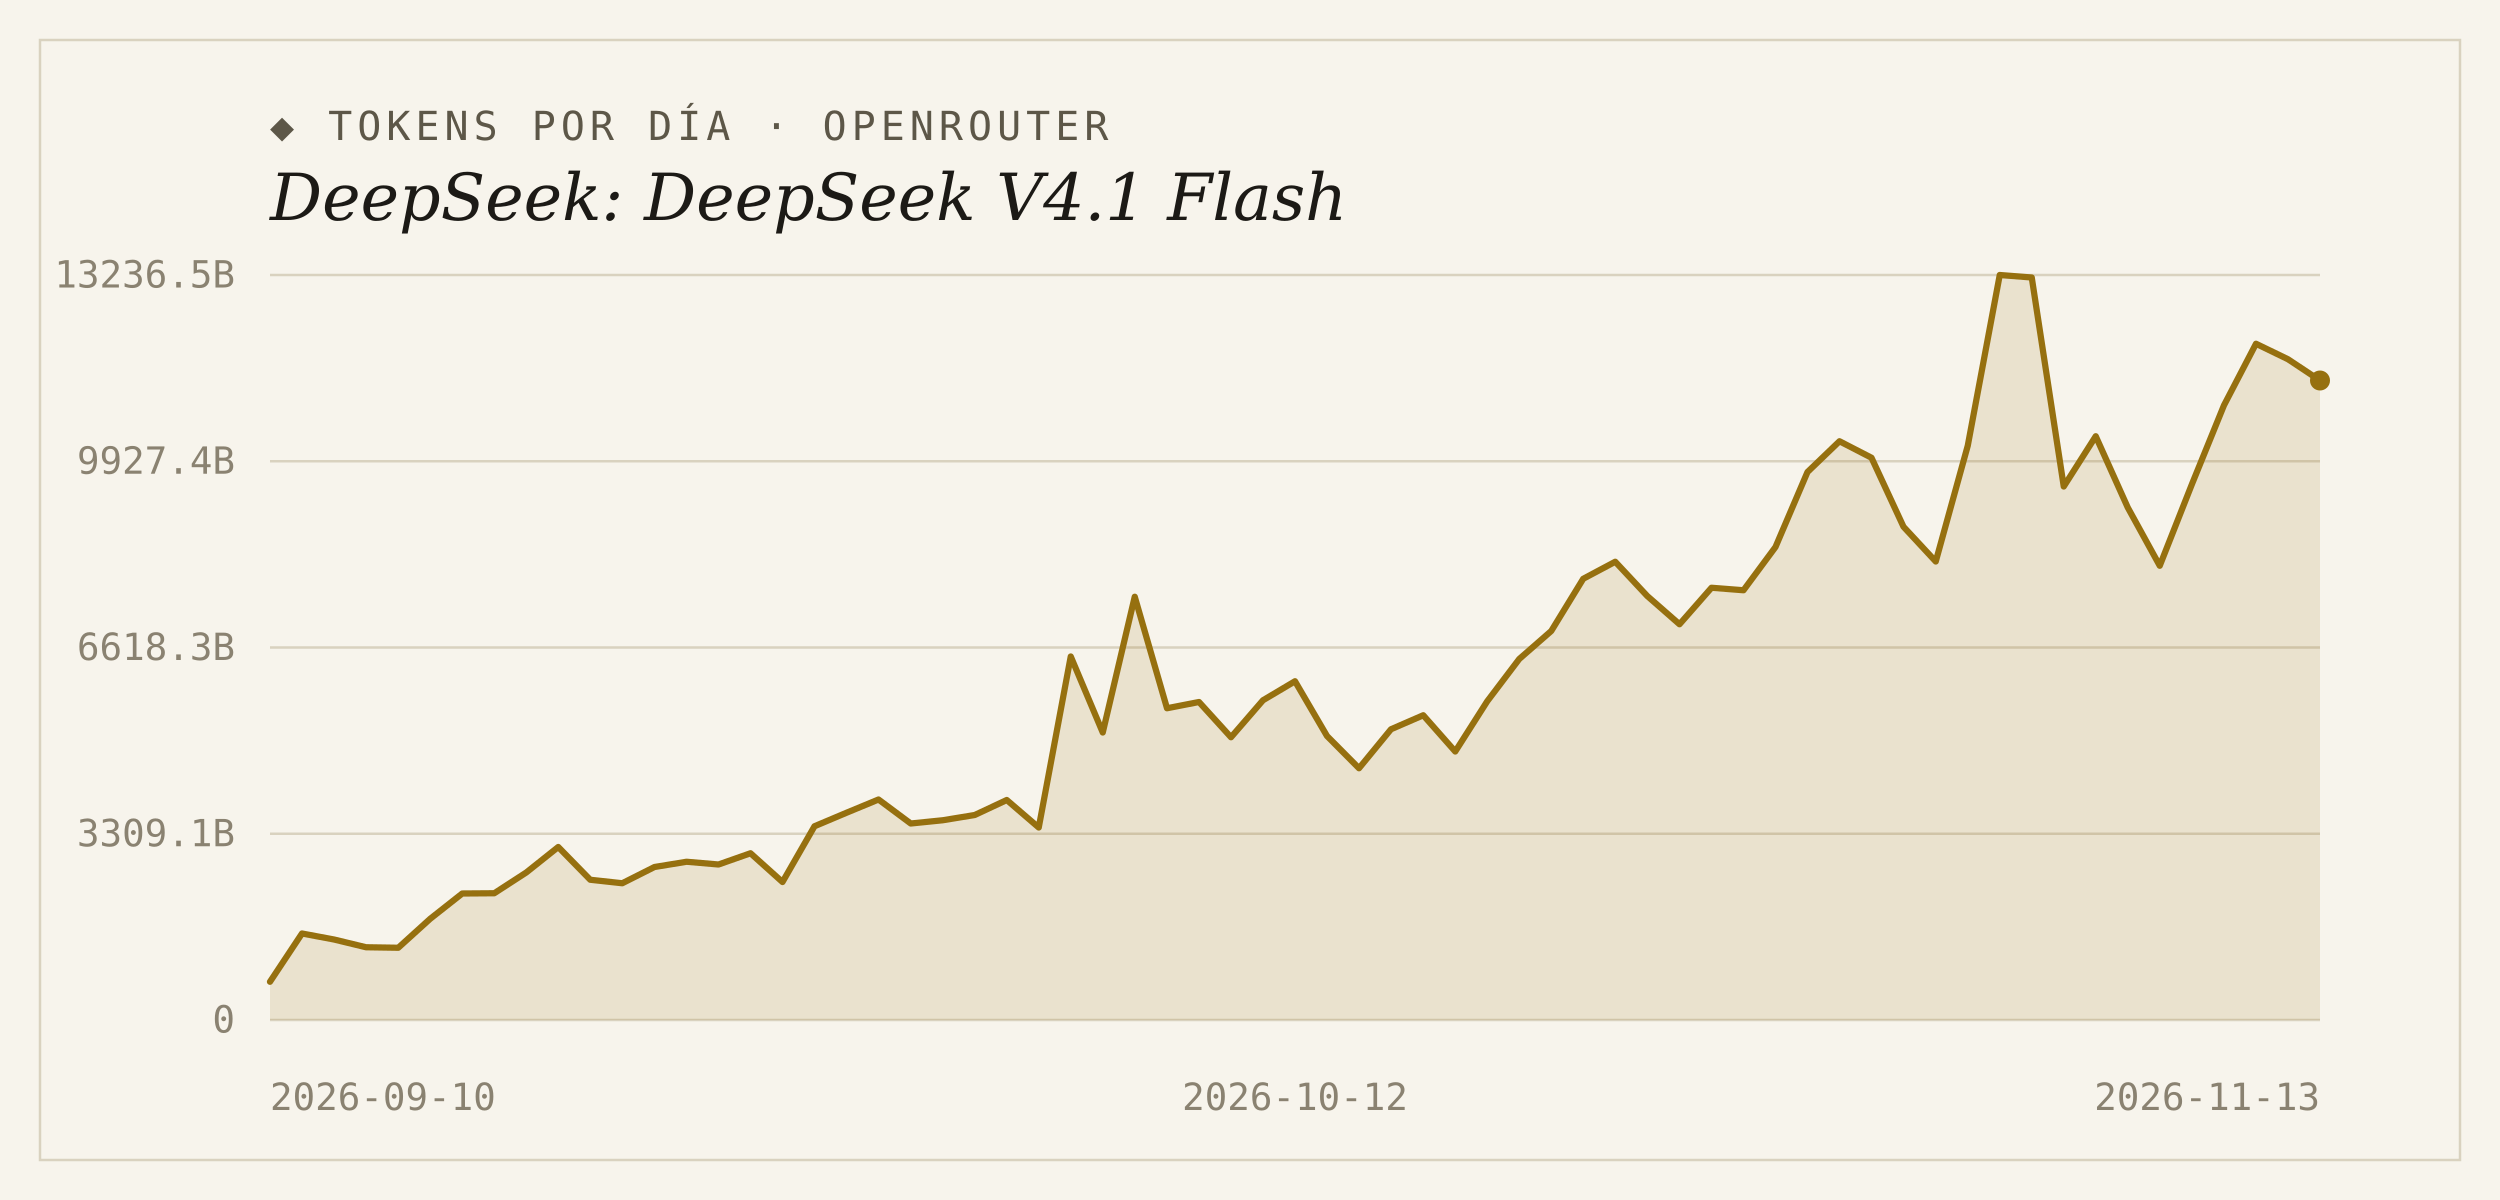
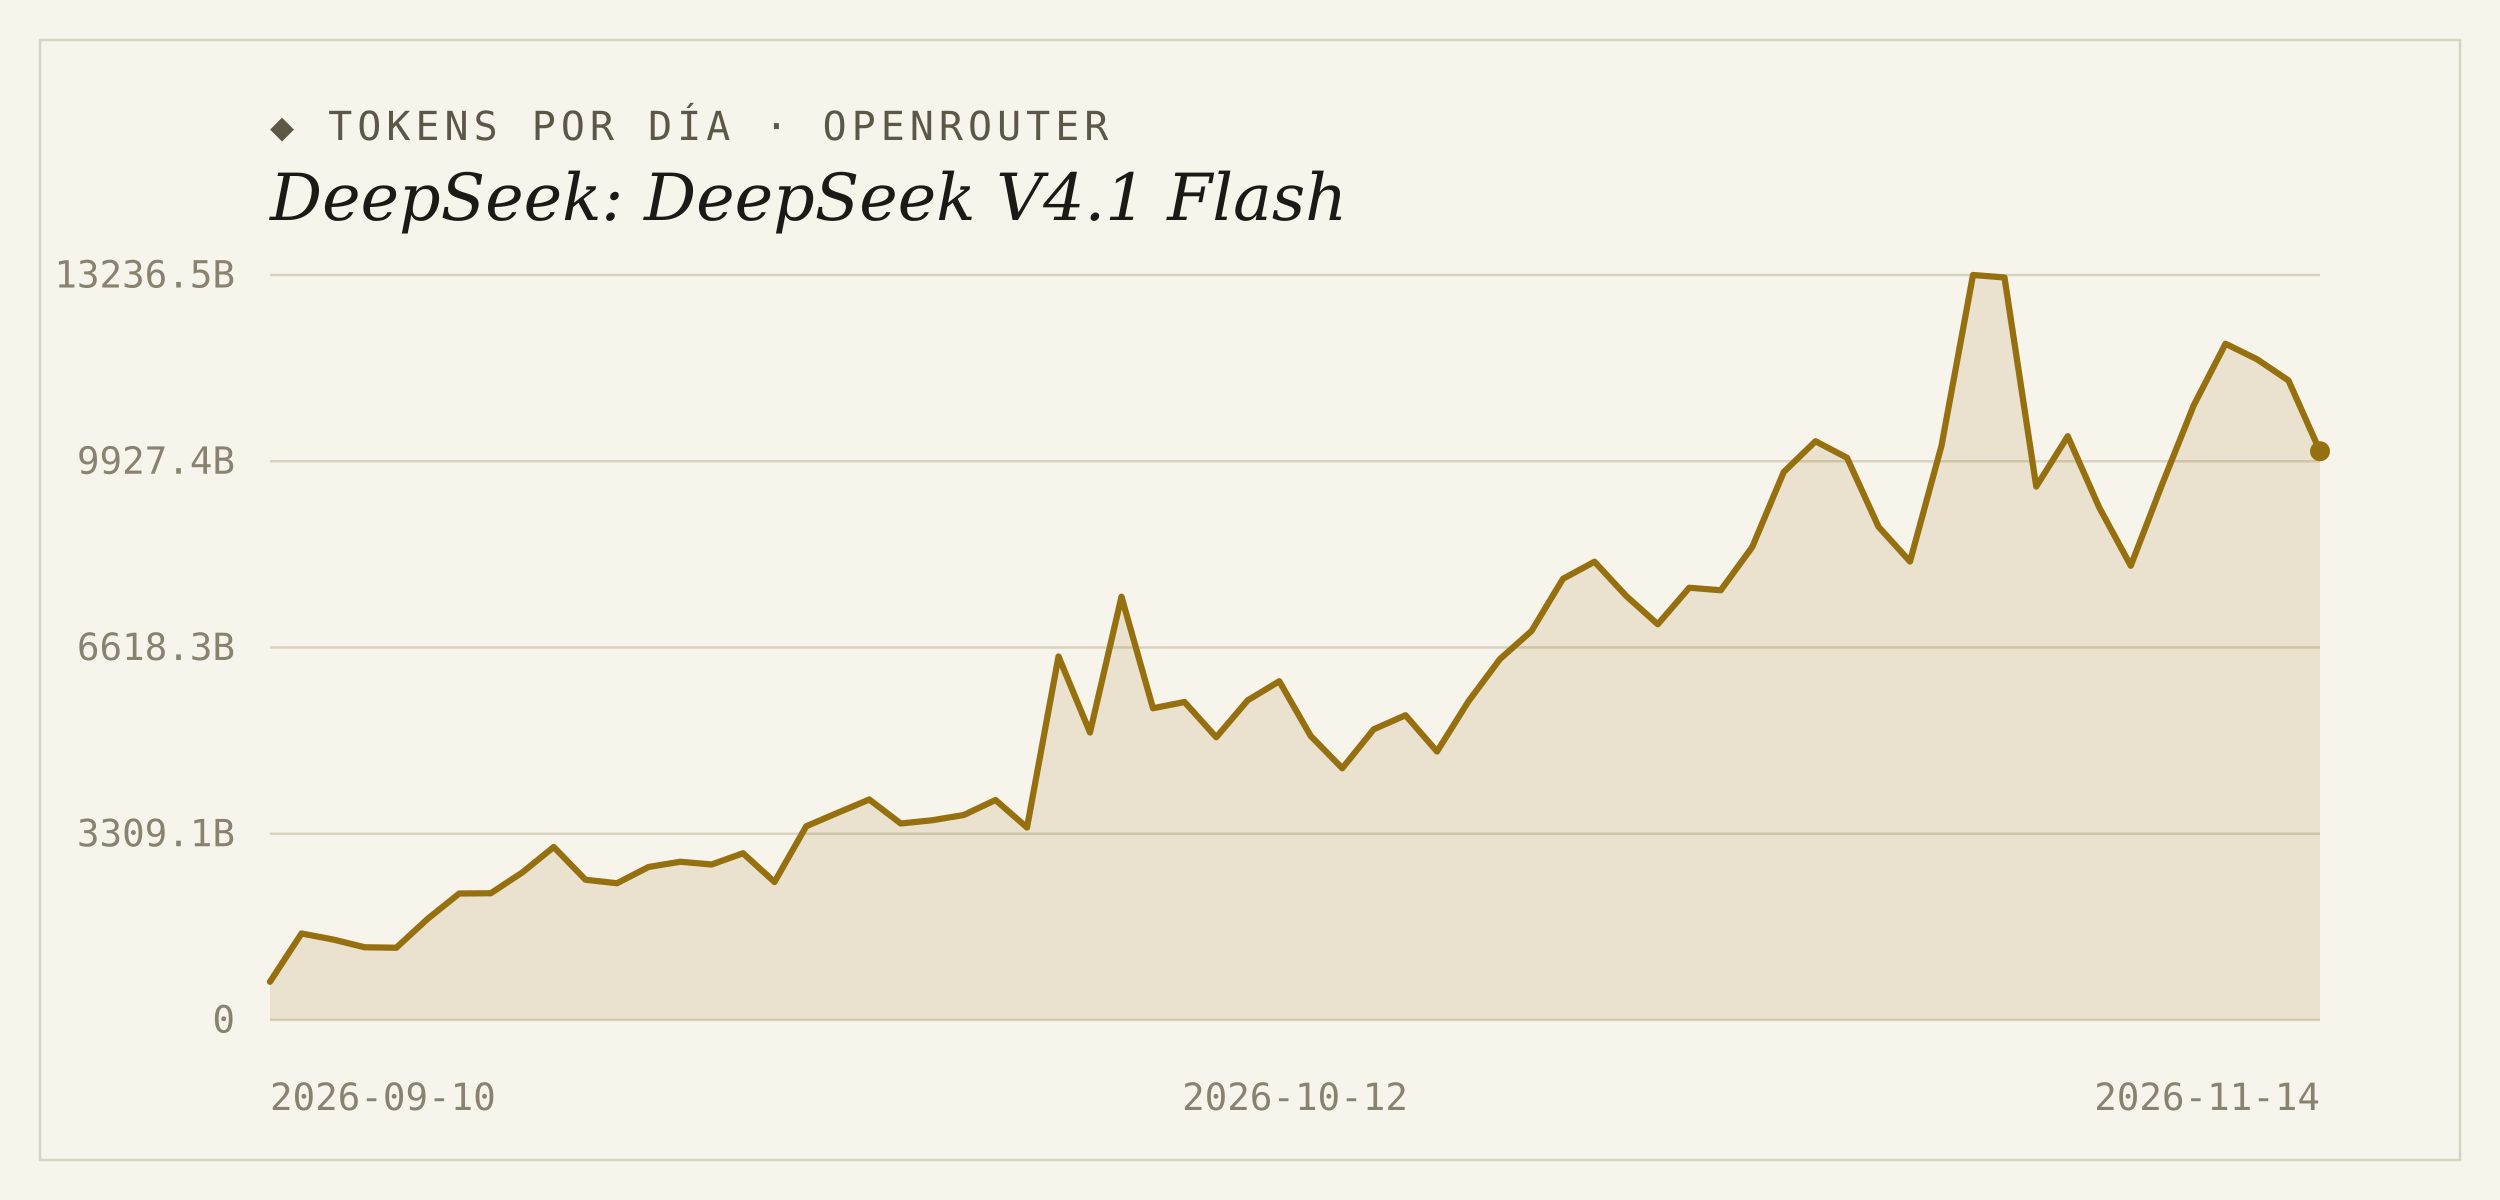
<svg xmlns="http://www.w3.org/2000/svg" width="1000" height="480" viewBox="0 0 1000 480">
  <rect width="1000" height="480" fill="#f7f4ec" />
  <rect x="16" y="16" width="968" height="448" fill="none" stroke="#d9d2bf" stroke-width="1" />
  <text x="108" y="56" font-family="'DejaVu Sans Mono', Consolas, monospace" font-size="16" letter-spacing="2" fill="#5d5748">◆ TOKENS POR DÍA · OPENROUTER</text>
  <text x="108" y="88" font-family="Georgia, 'DejaVu Serif', serif" font-size="26" font-style="italic" fill="#1c1a16">DeepSeek: DeepSeek V4.1 Flash</text>
  <line x1="108" y1="408.0" x2="928" y2="408.0" stroke="#d9d2bf" stroke-width="1" />
  <text x="94" y="413" text-anchor="end" font-family="'DejaVu Sans Mono', Consolas, monospace" font-size="15" fill="#8a8271">0</text>
  <line x1="108" y1="333.5" x2="928" y2="333.5" stroke="#d9d2bf" stroke-width="1" />
  <text x="94" y="338.5" text-anchor="end" font-family="'DejaVu Sans Mono', Consolas, monospace" font-size="15" fill="#8a8271">3309.1B</text>
  <line x1="108" y1="259.0" x2="928" y2="259.0" stroke="#d9d2bf" stroke-width="1" />
  <text x="94" y="264" text-anchor="end" font-family="'DejaVu Sans Mono', Consolas, monospace" font-size="15" fill="#8a8271">6618.3B</text>
  <line x1="108" y1="184.5" x2="928" y2="184.5" stroke="#d9d2bf" stroke-width="1" />
  <text x="94" y="189.5" text-anchor="end" font-family="'DejaVu Sans Mono', Consolas, monospace" font-size="15" fill="#8a8271">9927.4B</text>
  <line x1="108" y1="110.0" x2="928" y2="110.0" stroke="#d9d2bf" stroke-width="1" />
  <text x="94" y="115" text-anchor="end" font-family="'DejaVu Sans Mono', Consolas, monospace" font-size="15" fill="#8a8271">13236.5B</text>
-   <path d="M 108,408.0 L 108.0,392.7 L 120.8,373.4 L 133.6,375.8 L 146.4,378.9 L 159.3,379.1 L 172.1,367.5 L 184.9,357.4 L 197.7,357.3 L 210.5,349.0 L 223.3,338.8 L 236.1,351.9 L 248.9,353.3 L 261.8,346.8 L 274.6,344.7 L 287.4,345.8 L 300.2,341.3 L 313.0,352.8 L 325.8,330.5 L 338.6,325.1 L 351.4,319.8 L 364.3,329.4 L 377.1,328.1 L 389.9,326.0 L 402.7,320.0 L 415.5,331.0 L 428.3,262.6 L 441.1,293.0 L 453.9,238.7 L 466.8,283.3 L 479.6,280.8 L 492.4,294.9 L 505.2,280.1 L 518.0,272.5 L 530.8,294.4 L 543.6,307.3 L 556.4,291.7 L 569.3,286.1 L 582.1,300.6 L 594.9,280.5 L 607.7,263.6 L 620.5,252.4 L 633.3,231.5 L 646.1,224.7 L 658.9,238.4 L 671.8,249.7 L 684.6,235.1 L 697.4,236.1 L 710.2,218.8 L 723.0,188.8 L 735.8,176.5 L 748.6,183.1 L 761.4,210.7 L 774.3,224.6 L 787.1,178.3 L 799.9,110.0 L 812.7,111.0 L 825.5,194.6 L 838.3,174.5 L 851.1,203.0 L 863.9,226.3 L 876.8,193.6 L 889.6,162.1 L 902.4,137.5 L 915.2,143.7 L 928.0,152.2 L 928.0,408.0 Z" fill="#96700f" fill-opacity="0.14" />
-   <polyline points="108.0,392.7 120.8,373.4 133.6,375.8 146.4,378.9 159.3,379.1 172.1,367.5 184.9,357.4 197.7,357.3 210.5,349.0 223.3,338.8 236.1,351.9 248.9,353.3 261.8,346.8 274.6,344.7 287.4,345.8 300.2,341.3 313.0,352.8 325.8,330.5 338.6,325.1 351.4,319.8 364.3,329.4 377.1,328.1 389.9,326.0 402.7,320.0 415.5,331.0 428.3,262.6 441.1,293.0 453.9,238.7 466.8,283.3 479.6,280.8 492.4,294.9 505.2,280.1 518.0,272.5 530.8,294.4 543.6,307.3 556.4,291.7 569.3,286.1 582.1,300.6 594.9,280.5 607.7,263.6 620.5,252.4 633.3,231.5 646.1,224.7 658.9,238.4 671.8,249.7 684.6,235.1 697.4,236.1 710.2,218.8 723.0,188.8 735.8,176.5 748.6,183.1 761.4,210.7 774.3,224.6 787.1,178.3 799.9,110.0 812.7,111.0 825.5,194.6 838.3,174.5 851.1,203.0 863.9,226.3 876.8,193.6 889.6,162.1 902.4,137.5 915.2,143.7 928.0,152.2" fill="none" stroke="#96700f" stroke-width="2.5" stroke-linejoin="round" stroke-linecap="round" />
-   <circle cx="928.0" cy="152.2" r="4" fill="#96700f" />
+   <path d="M 108,408.0 L 108.0,392.7 L 120.6,373.4 L 133.2,375.8 L 145.8,378.9 L 158.5,379.1 L 171.1,367.5 L 183.7,357.4 L 196.3,357.3 L 208.9,349.0 L 221.5,338.8 L 234.2,351.9 L 246.8,353.3 L 259.4,346.8 L 272.0,344.7 L 284.6,345.8 L 297.2,341.3 L 309.8,352.8 L 322.5,330.5 L 335.1,325.1 L 347.7,319.8 L 360.3,329.4 L 372.9,328.1 L 385.5,326.0 L 398.2,320.0 L 410.8,331.0 L 423.4,262.6 L 436.0,293.0 L 448.6,238.7 L 461.2,283.3 L 473.8,280.8 L 486.5,294.9 L 499.1,280.1 L 511.7,272.5 L 524.3,294.4 L 536.9,307.3 L 549.5,291.7 L 562.2,286.1 L 574.8,300.6 L 587.4,280.5 L 600.0,263.6 L 612.6,252.4 L 625.2,231.5 L 637.8,224.7 L 650.5,238.4 L 663.1,249.7 L 675.7,235.1 L 688.3,236.1 L 700.9,218.8 L 713.5,188.8 L 726.2,176.5 L 738.8,183.1 L 751.4,210.7 L 764.0,224.6 L 776.6,178.3 L 789.2,110.0 L 801.8,111.0 L 814.5,194.6 L 827.1,174.5 L 839.7,203.0 L 852.3,226.3 L 864.9,193.6 L 877.5,162.1 L 890.2,137.5 L 902.8,143.7 L 915.4,152.2 L 928.0,180.5 L 928.0,408.0 Z" fill="#96700f" fill-opacity="0.14" />
+   <polyline points="108.0,392.7 120.6,373.4 133.2,375.8 145.8,378.9 158.5,379.1 171.1,367.5 183.7,357.4 196.3,357.3 208.9,349.0 221.5,338.8 234.2,351.9 246.8,353.3 259.4,346.8 272.0,344.7 284.6,345.8 297.2,341.3 309.8,352.8 322.5,330.5 335.1,325.1 347.7,319.8 360.3,329.4 372.9,328.1 385.5,326.0 398.2,320.0 410.8,331.0 423.4,262.6 436.0,293.0 448.6,238.7 461.2,283.3 473.8,280.8 486.5,294.9 499.1,280.1 511.7,272.5 524.3,294.4 536.9,307.3 549.5,291.7 562.2,286.1 574.8,300.6 587.4,280.5 600.0,263.6 612.6,252.4 625.2,231.5 637.8,224.7 650.5,238.4 663.1,249.7 675.7,235.1 688.3,236.1 700.9,218.8 713.5,188.8 726.2,176.5 738.8,183.1 751.4,210.7 764.0,224.6 776.6,178.3 789.2,110.0 801.8,111.0 814.5,194.6 827.1,174.5 839.7,203.0 852.3,226.3 864.9,193.6 877.5,162.1 890.2,137.5 902.8,143.7 915.4,152.2 928.0,180.5" fill="none" stroke="#96700f" stroke-width="2.5" stroke-linejoin="round" stroke-linecap="round" />
+   <circle cx="928.0" cy="180.5" r="4" fill="#96700f" />
  <text x="108" y="444" text-anchor="start" font-family="'DejaVu Sans Mono', Consolas, monospace" font-size="15" fill="#8a8271">2026-09-10</text>
  <text x="518" y="444" text-anchor="middle" font-family="'DejaVu Sans Mono', Consolas, monospace" font-size="15" fill="#8a8271">2026-10-12</text>
-   <text x="928" y="444" text-anchor="end" font-family="'DejaVu Sans Mono', Consolas, monospace" font-size="15" fill="#8a8271">2026-11-13</text>
+   <text x="928" y="444" text-anchor="end" font-family="'DejaVu Sans Mono', Consolas, monospace" font-size="15" fill="#8a8271">2026-11-14</text>
</svg>
